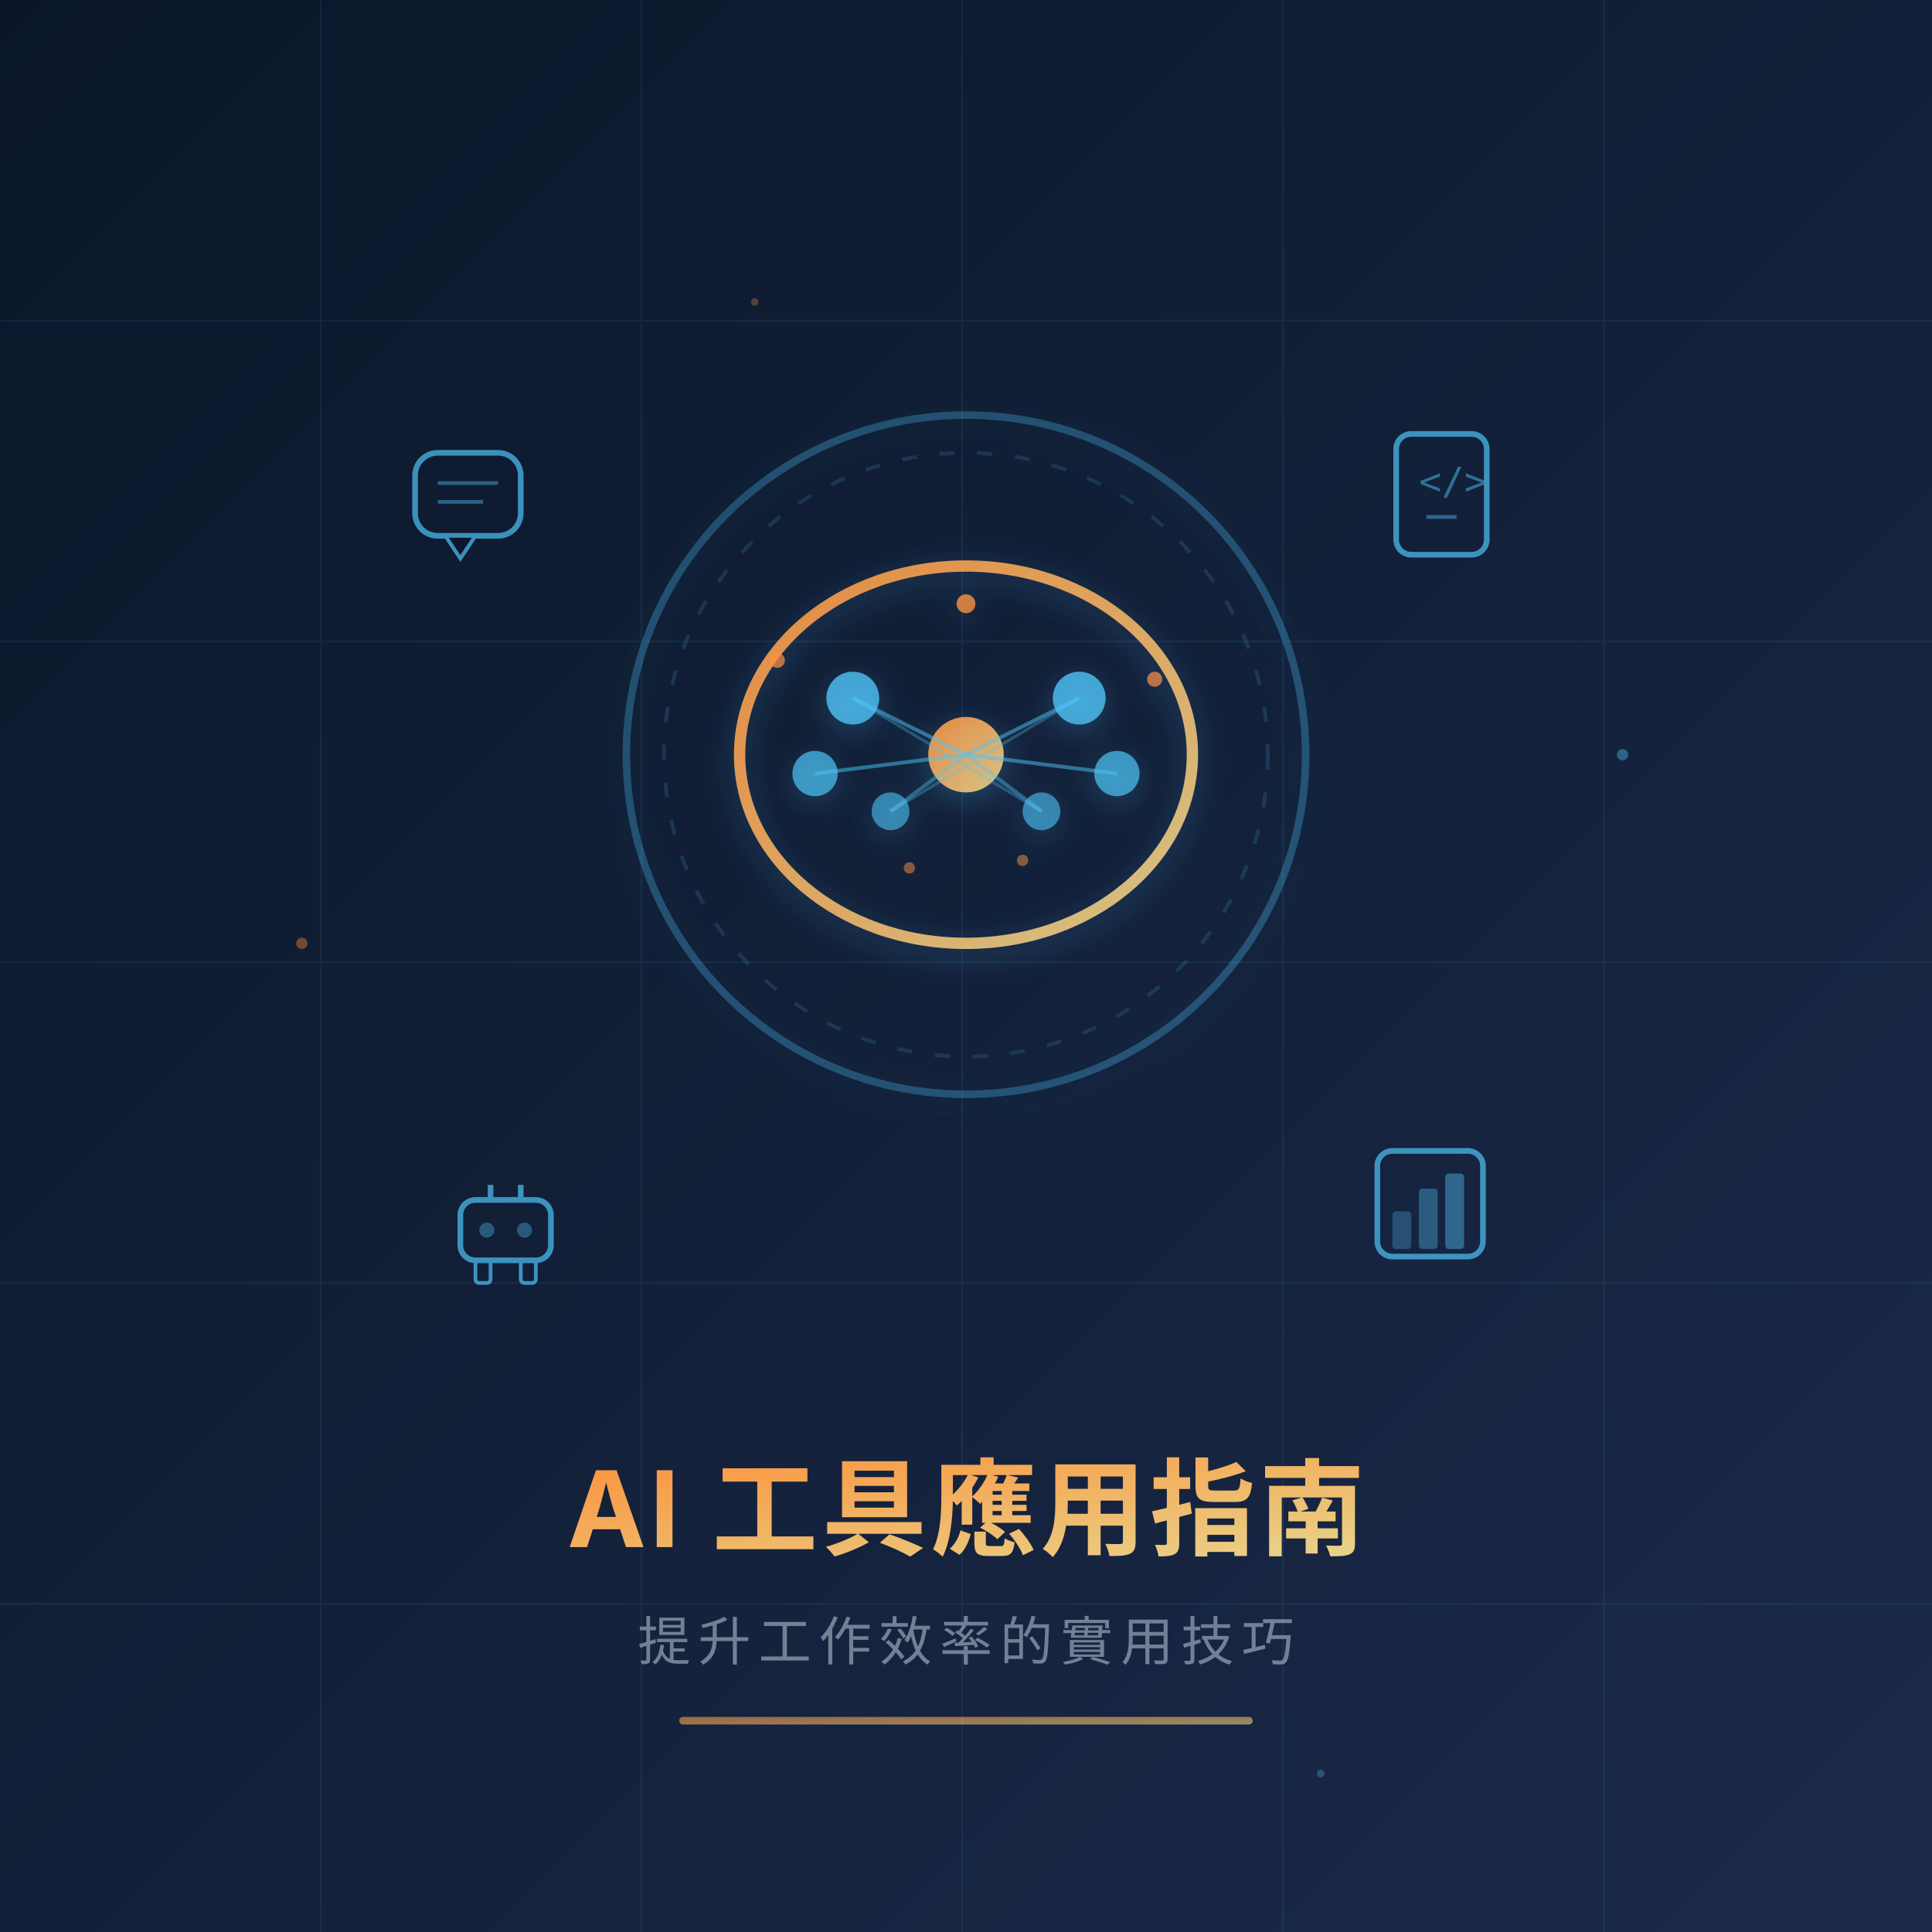
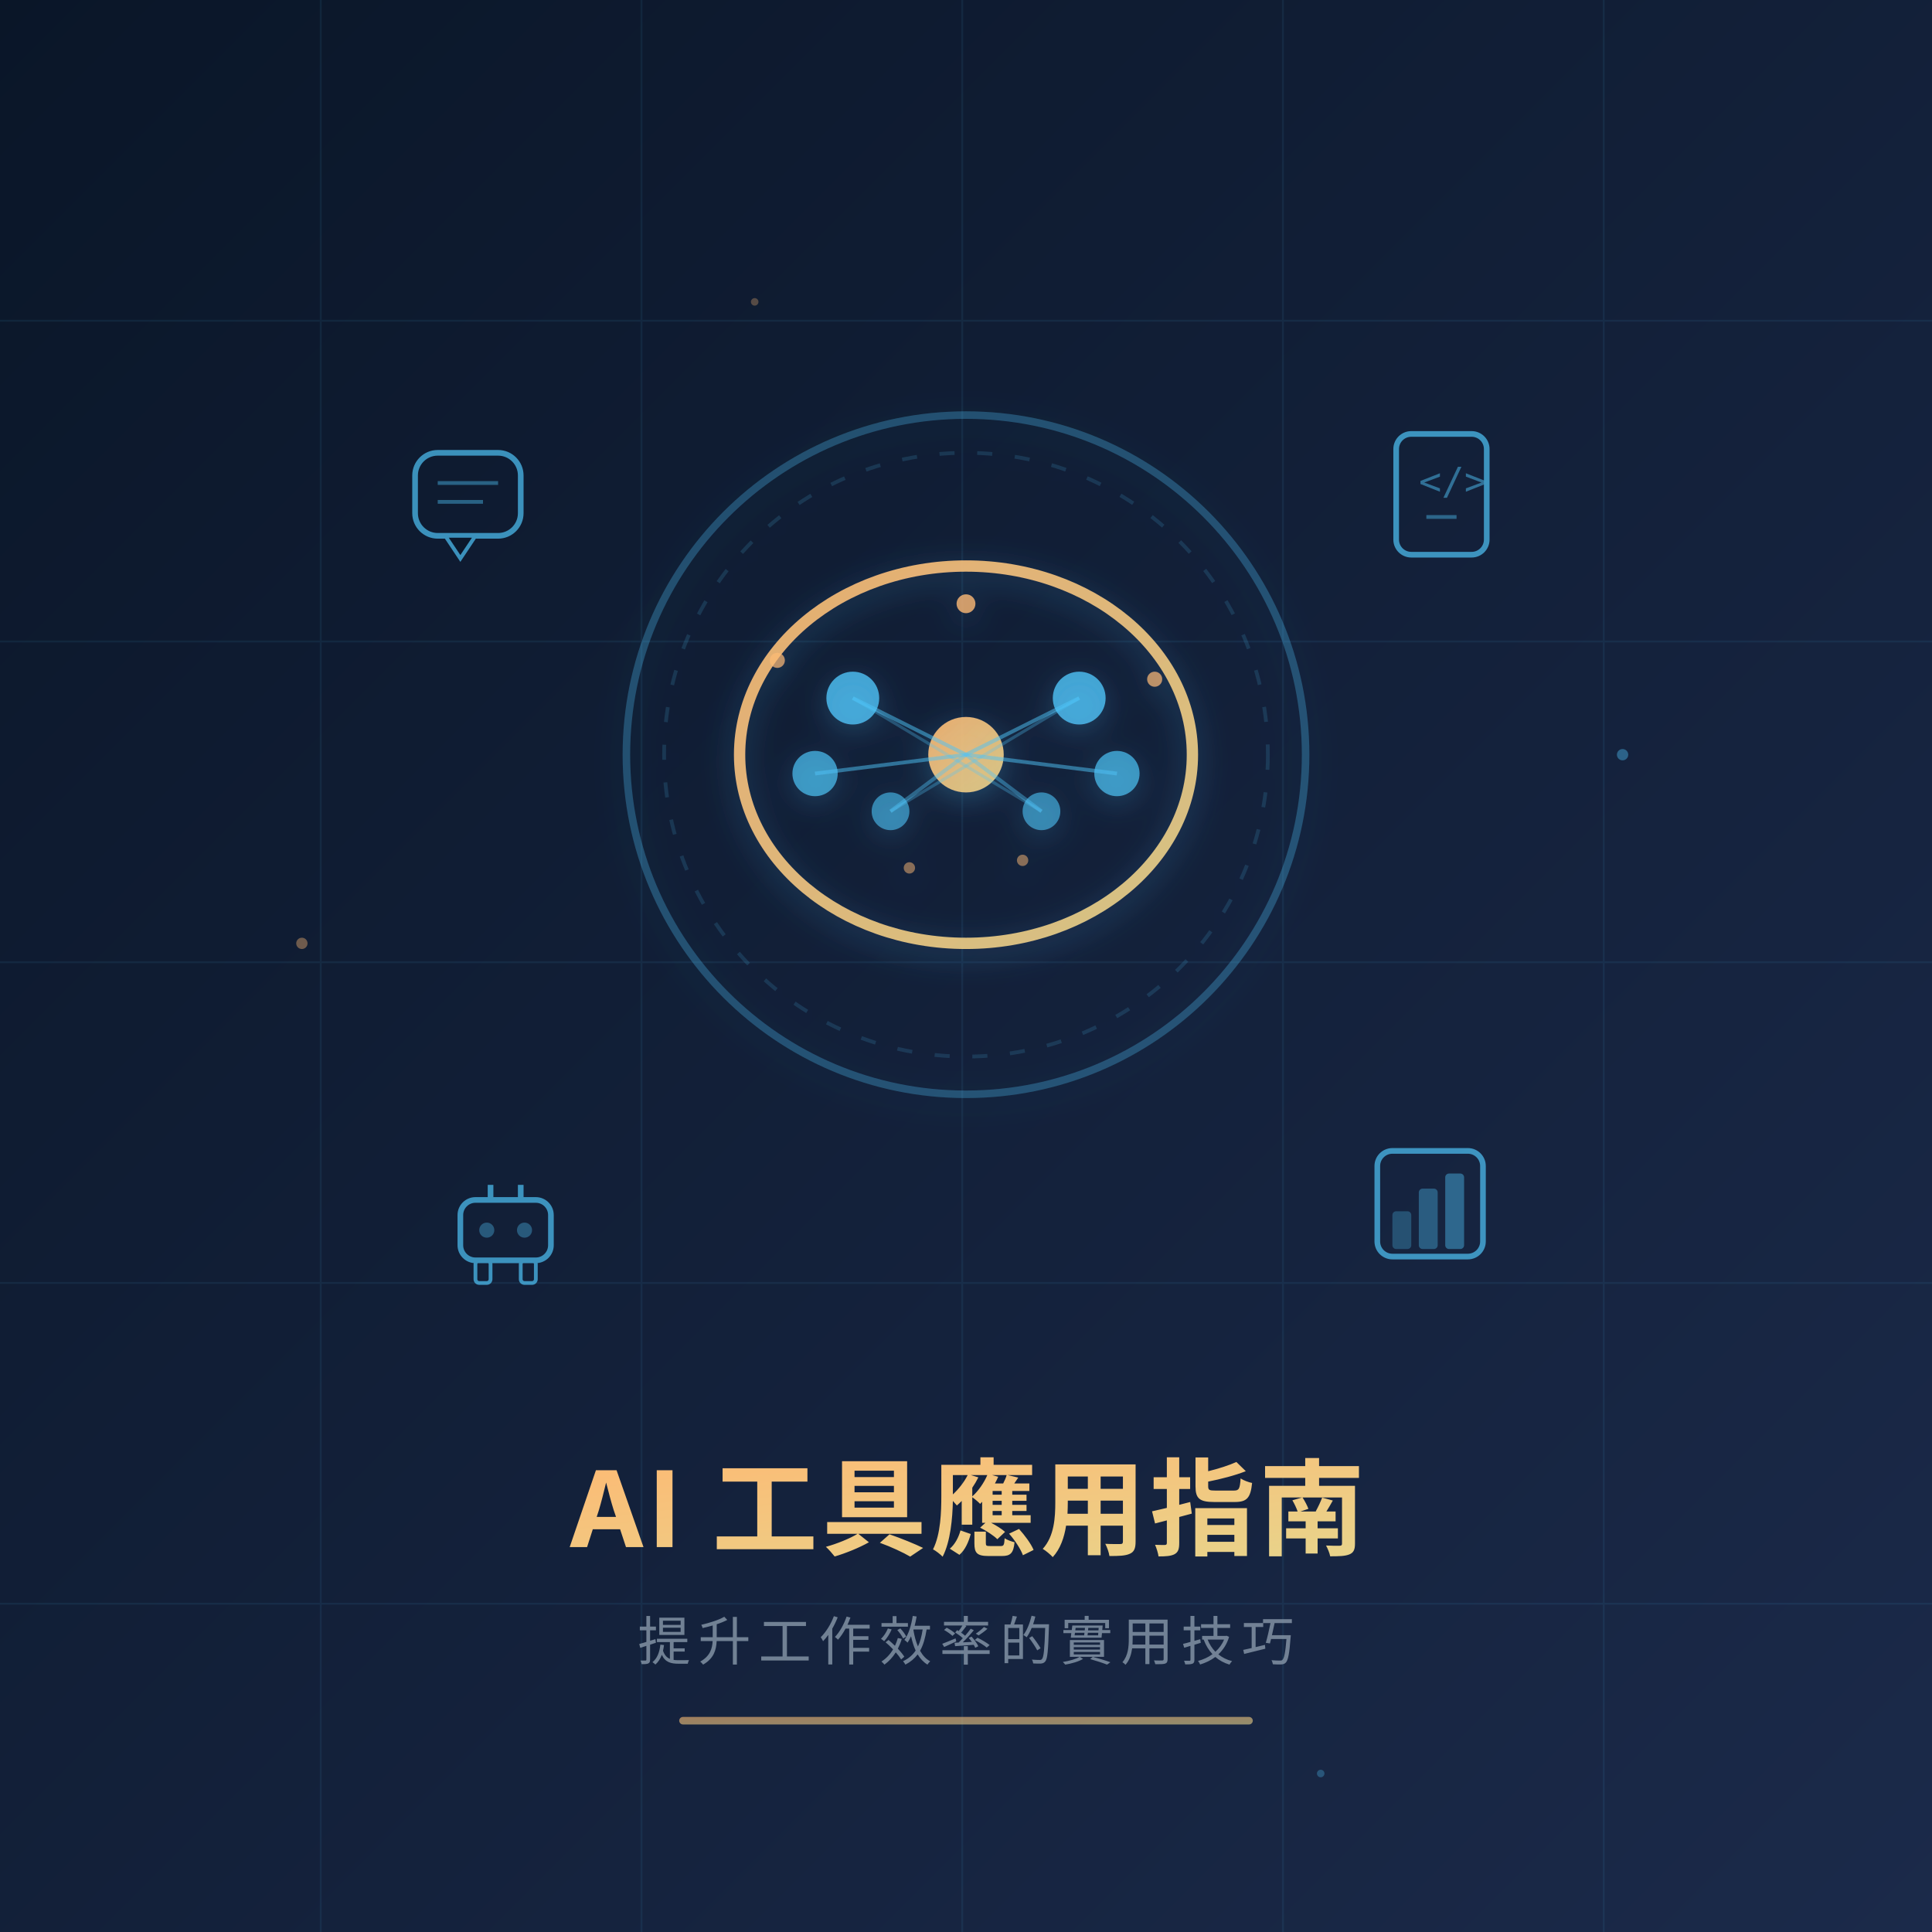
<svg xmlns="http://www.w3.org/2000/svg" viewBox="0 0 512 512" width="512" height="512">
  <defs>
    <linearGradient id="bg" x1="0%" y1="0%" x2="100%" y2="100%">
      <stop offset="0%" style="stop-color:#0a1628" />
      <stop offset="100%" style="stop-color:#1B2A4A" />
    </linearGradient>
    <linearGradient id="glow" x1="0%" y1="0%" x2="100%" y2="100%">
-       <stop offset="0%" style="stop-color:#FB923C" />
+       <stop offset="0%" style="stop-color:#FDBA74" />
      <stop offset="100%" style="stop-color:#E8D48B" />
    </linearGradient>
    <linearGradient id="accent" x1="0%" y1="0%" x2="100%" y2="100%">
      <stop offset="0%" style="stop-color:#4FC3F7" />
      <stop offset="100%" style="stop-color:#29B6F6" />
    </linearGradient>
    <filter id="shadow">
      <feDropShadow dx="0" dy="2" stdDeviation="4" flood-color="#4FC3F7" flood-opacity="0.3" />
    </filter>
  </defs>
  <rect width="512" height="512" fill="url(#bg)" />
  <g opacity="0.08" stroke="#4FC3F7" stroke-width="0.5">
    <line x1="0" y1="85" x2="512" y2="85" />
    <line x1="0" y1="170" x2="512" y2="170" />
    <line x1="0" y1="255" x2="512" y2="255" />
    <line x1="0" y1="340" x2="512" y2="340" />
    <line x1="0" y1="425" x2="512" y2="425" />
    <line x1="85" y1="0" x2="85" y2="512" />
    <line x1="170" y1="0" x2="170" y2="512" />
    <line x1="255" y1="0" x2="255" y2="512" />
    <line x1="340" y1="0" x2="340" y2="512" />
    <line x1="425" y1="0" x2="425" y2="512" />
  </g>
  <g transform="translate(256, 200)" filter="url(#shadow)">
    <circle cx="0" cy="0" r="90" fill="none" stroke="#4FC3F7" stroke-width="2" opacity="0.3" />
    <circle cx="0" cy="0" r="80" fill="none" stroke="#4FC3F7" stroke-width="1" opacity="0.15" stroke-dasharray="4,6" />
    <ellipse cx="0" cy="0" rx="60" ry="50" fill="none" stroke="url(#glow)" stroke-width="3" opacity="0.9" />
    <circle cx="-30" cy="-15" r="7" fill="#4FC3F7" opacity="0.8" />
    <circle cx="-20" cy="15" r="5" fill="#4FC3F7" opacity="0.6" />
    <circle cx="-40" cy="5" r="6" fill="#4FC3F7" opacity="0.7" />
    <circle cx="30" cy="-15" r="7" fill="#4FC3F7" opacity="0.8" />
    <circle cx="20" cy="15" r="5" fill="#4FC3F7" opacity="0.6" />
    <circle cx="40" cy="5" r="6" fill="#4FC3F7" opacity="0.7" />
    <circle cx="0" cy="0" r="10" fill="url(#glow)" opacity="0.9" />
    <line x1="-30" y1="-15" x2="0" y2="0" stroke="#4FC3F7" stroke-width="1" opacity="0.5" />
    <line x1="-20" y1="15" x2="0" y2="0" stroke="#4FC3F7" stroke-width="1" opacity="0.4" />
    <line x1="-40" y1="5" x2="0" y2="0" stroke="#4FC3F7" stroke-width="1" opacity="0.5" />
    <line x1="30" y1="-15" x2="0" y2="0" stroke="#4FC3F7" stroke-width="1" opacity="0.5" />
    <line x1="20" y1="15" x2="0" y2="0" stroke="#4FC3F7" stroke-width="1" opacity="0.4" />
    <line x1="40" y1="5" x2="0" y2="0" stroke="#4FC3F7" stroke-width="1" opacity="0.5" />
    <line x1="-30" y1="-15" x2="20" y2="15" stroke="#4FC3F7" stroke-width="0.8" opacity="0.3" />
    <line x1="30" y1="-15" x2="-20" y2="15" stroke="#4FC3F7" stroke-width="0.8" opacity="0.3" />
-     <circle cx="-50" cy="-25" r="2" fill="#FB923C" opacity="0.7" />
-     <circle cx="50" cy="-20" r="2" fill="#FB923C" opacity="0.7" />
-     <circle cx="0" cy="-40" r="2.5" fill="#FB923C" opacity="0.8" />
-     <circle cx="-15" cy="30" r="1.5" fill="#FB923C" opacity="0.5" />
-     <circle cx="15" cy="28" r="1.5" fill="#FB923C" opacity="0.5" />
+     <circle cx="-50" cy="-25" r="2" fill="#FDBA74" opacity="0.7" />
+     <circle cx="50" cy="-20" r="2" fill="#FDBA74" opacity="0.7" />
+     <circle cx="0" cy="-40" r="2.5" fill="#FDBA74" opacity="0.8" />
+     <circle cx="-15" cy="30" r="1.5" fill="#FDBA74" opacity="0.5" />
+     <circle cx="15" cy="28" r="1.5" fill="#FDBA74" opacity="0.5" />
  </g>
  <g transform="translate(110, 120)" opacity="0.7">
    <rect x="0" y="0" width="28" height="22" rx="6" fill="none" stroke="#4FC3F7" stroke-width="1.5" />
    <polygon points="8,22 12,28 16,22" fill="#0a1628" stroke="#4FC3F7" stroke-width="1" />
    <line x1="6" y1="8" x2="22" y2="8" stroke="#4FC3F7" stroke-width="1" opacity="0.6" />
    <line x1="6" y1="13" x2="18" y2="13" stroke="#4FC3F7" stroke-width="1" opacity="0.6" />
  </g>
  <g transform="translate(370, 115)" opacity="0.7">
    <rect x="0" y="0" width="24" height="32" rx="4" fill="none" stroke="#4FC3F7" stroke-width="1.5" />
    <text x="6" y="16" fill="#4FC3F7" font-size="10" font-family="monospace" opacity="0.7">&lt;/&gt;</text>
    <line x1="8" y1="22" x2="16" y2="22" stroke="#4FC3F7" stroke-width="1" opacity="0.6" />
  </g>
  <g transform="translate(120, 310)" opacity="0.7">
    <rect x="2" y="8" width="24" height="16" rx="4" fill="none" stroke="#4FC3F7" stroke-width="1.5" />
    <circle cx="9" cy="16" r="2" fill="#4FC3F7" opacity="0.5" />
    <circle cx="19" cy="16" r="2" fill="#4FC3F7" opacity="0.5" />
    <rect x="6" y="24" width="4" height="6" rx="1" fill="none" stroke="#4FC3F7" stroke-width="1" />
    <rect x="18" y="24" width="4" height="6" rx="1" fill="none" stroke="#4FC3F7" stroke-width="1" />
    <line x1="10" y1="4" x2="10" y2="8" stroke="#4FC3F7" stroke-width="1.5" />
    <line x1="18" y1="4" x2="18" y2="8" stroke="#4FC3F7" stroke-width="1.5" />
  </g>
  <g transform="translate(365, 305)" opacity="0.7">
    <rect x="0" y="0" width="28" height="28" rx="4" fill="none" stroke="#4FC3F7" stroke-width="1.5" />
    <rect x="4" y="16" width="5" height="10" rx="1" fill="#4FC3F7" opacity="0.4" />
    <rect x="11" y="10" width="5" height="16" rx="1" fill="#4FC3F7" opacity="0.5" />
    <rect x="18" y="6" width="5" height="20" rx="1" fill="#4FC3F7" opacity="0.6" />
  </g>
  <text x="256" y="410" text-anchor="middle" fill="url(#glow)" font-family="system-ui, -apple-system, sans-serif" font-size="28" font-weight="bold" letter-spacing="1">
    AI 工具應用指南
  </text>
  <text x="256" y="440" text-anchor="middle" fill="#8899AA" font-family="system-ui, -apple-system, sans-serif" font-size="14" letter-spacing="2" opacity="0.8">
    提升工作效率的實用技巧
  </text>
  <rect x="180" y="455" width="152" height="2" rx="1" fill="url(#glow)" opacity="0.6" />
-   <circle cx="80" cy="250" r="1.5" fill="#FB923C" opacity="0.4">
+   <circle cx="80" cy="250" r="1.5" fill="#FDBA74" opacity="0.4">
    <animate attributeName="opacity" values="0.4;0.8;0.4" dur="3s" repeatCount="indefinite" />
  </circle>
  <circle cx="430" cy="200" r="1.5" fill="#4FC3F7" opacity="0.4">
    <animate attributeName="opacity" values="0.4;0.8;0.4" dur="2.5s" repeatCount="indefinite" />
  </circle>
-   <circle cx="200" cy="80" r="1" fill="#FB923C" opacity="0.3">
+   <circle cx="200" cy="80" r="1" fill="#FDBA74" opacity="0.3">
    <animate attributeName="opacity" values="0.3;0.7;0.3" dur="4s" repeatCount="indefinite" />
  </circle>
  <circle cx="350" cy="470" r="1" fill="#4FC3F7" opacity="0.3">
    <animate attributeName="opacity" values="0.3;0.7;0.3" dur="3.5s" repeatCount="indefinite" />
  </circle>
</svg>
